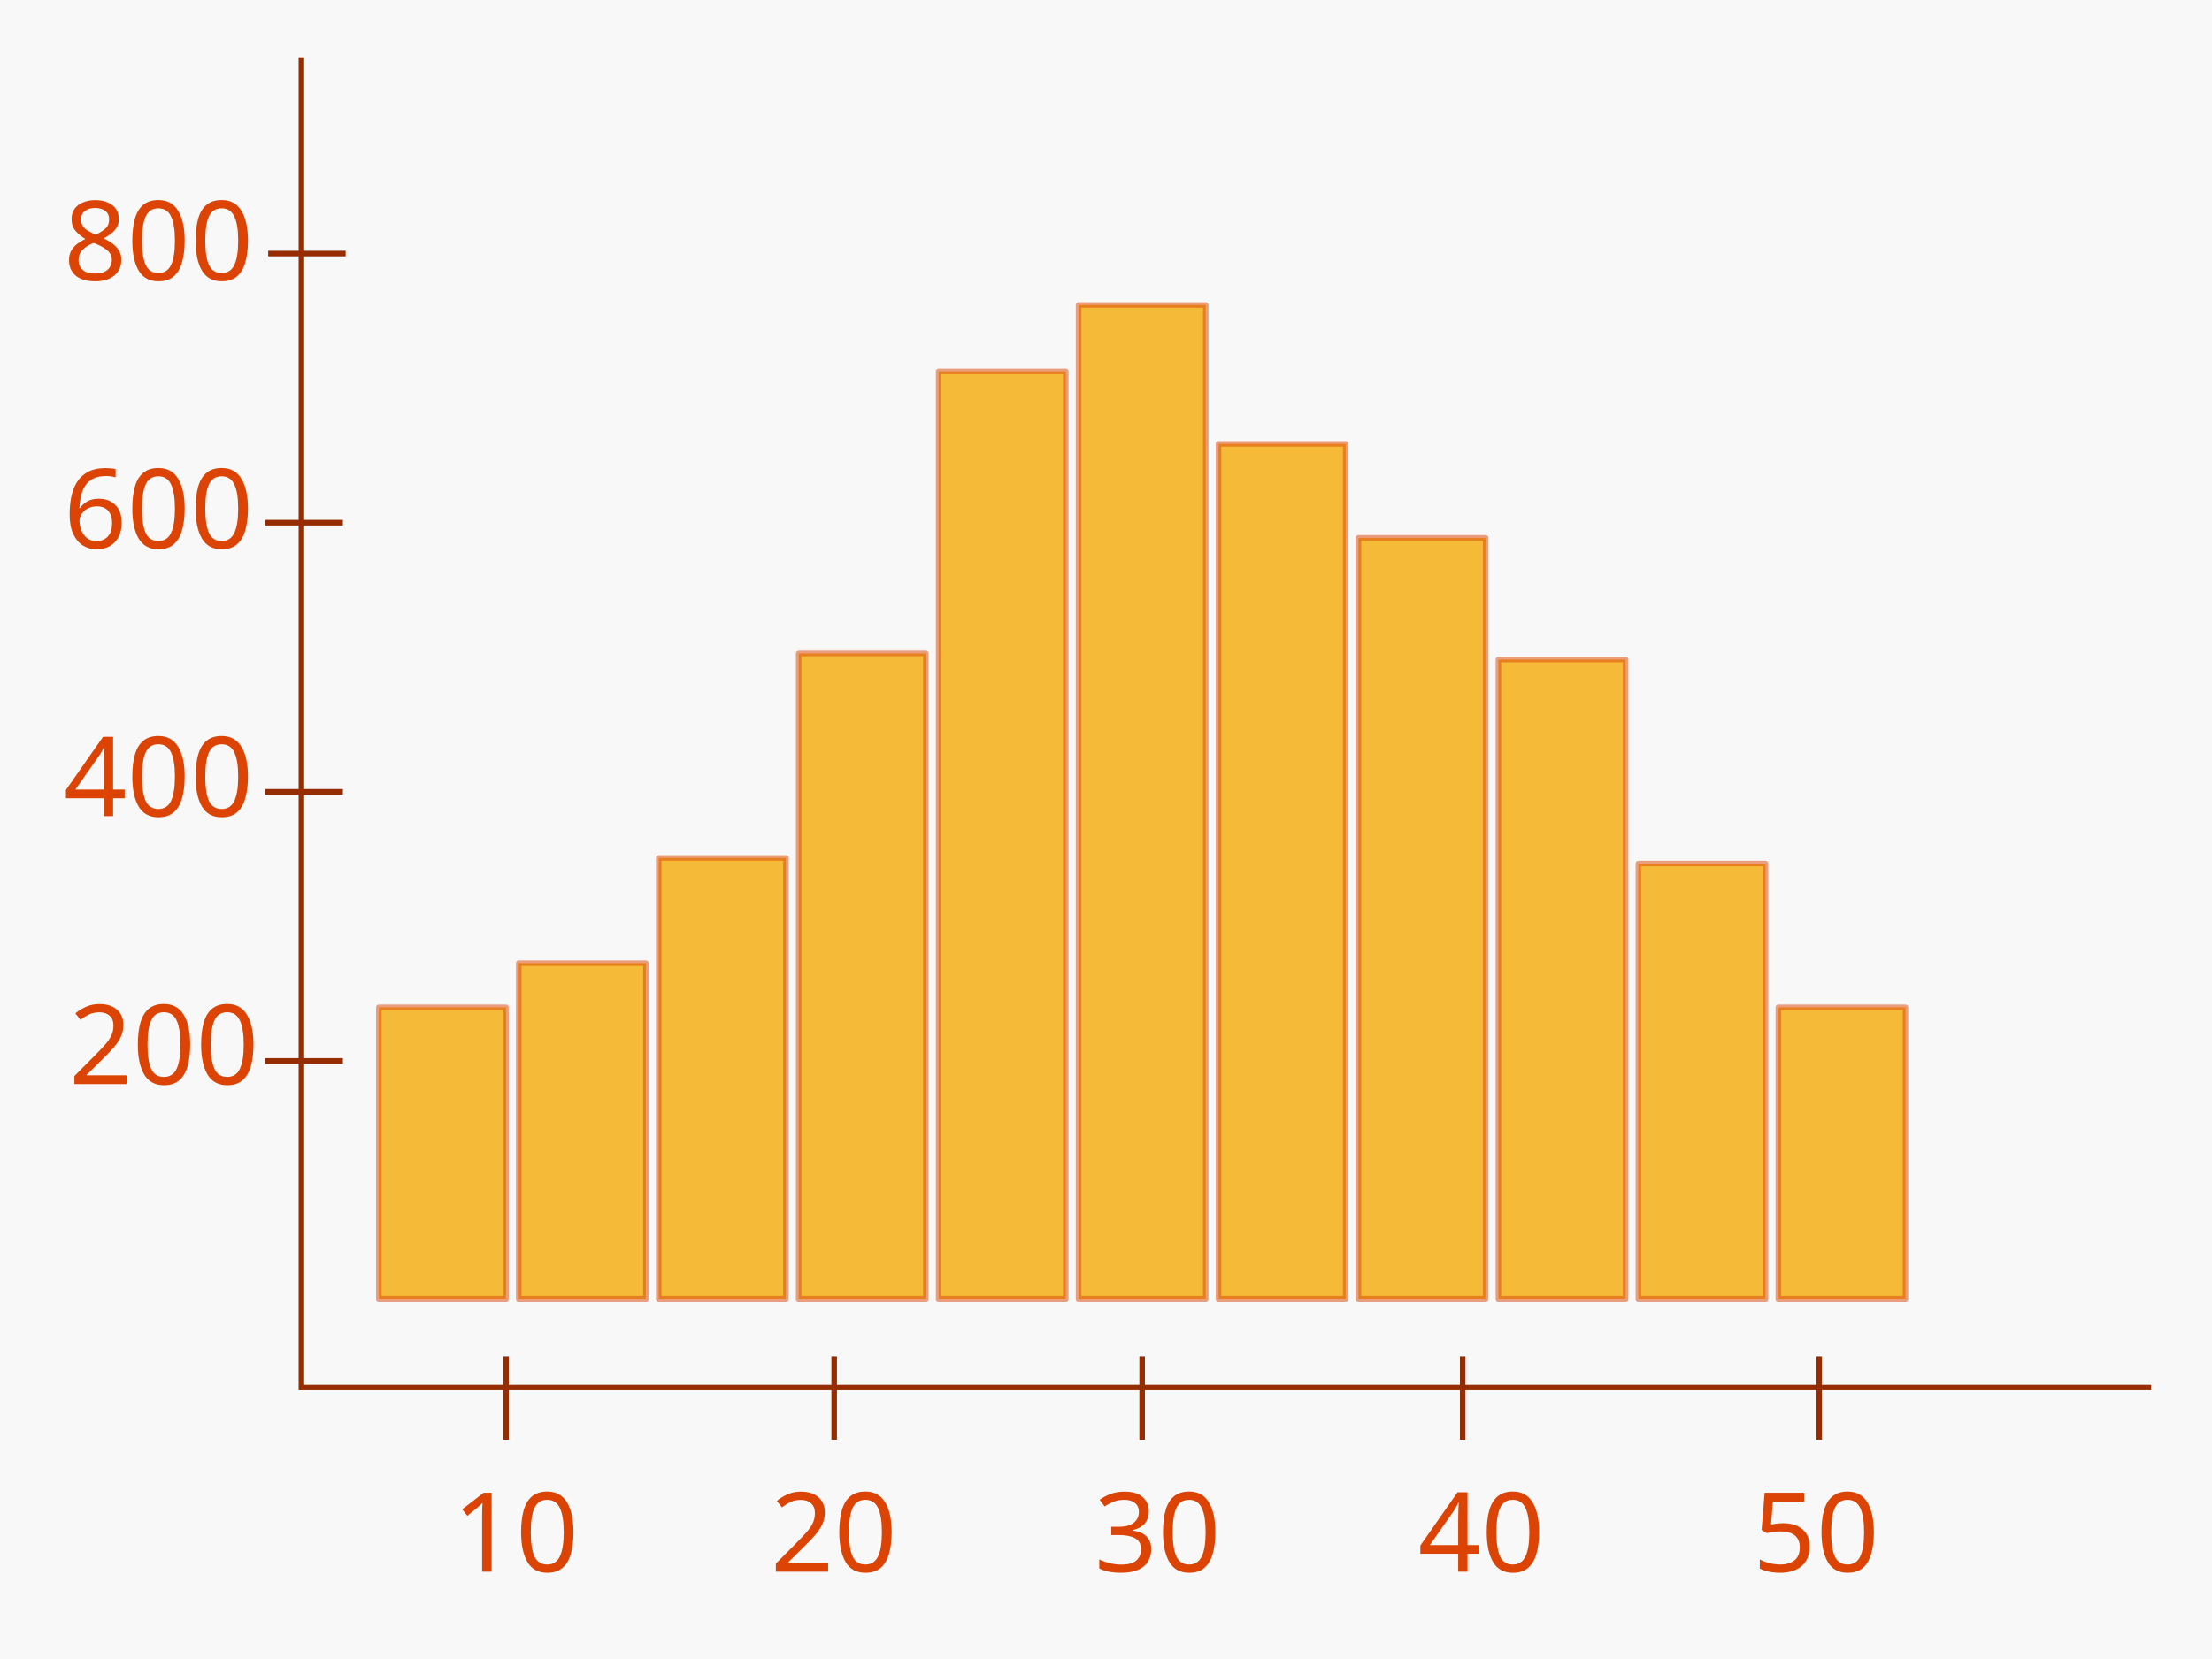
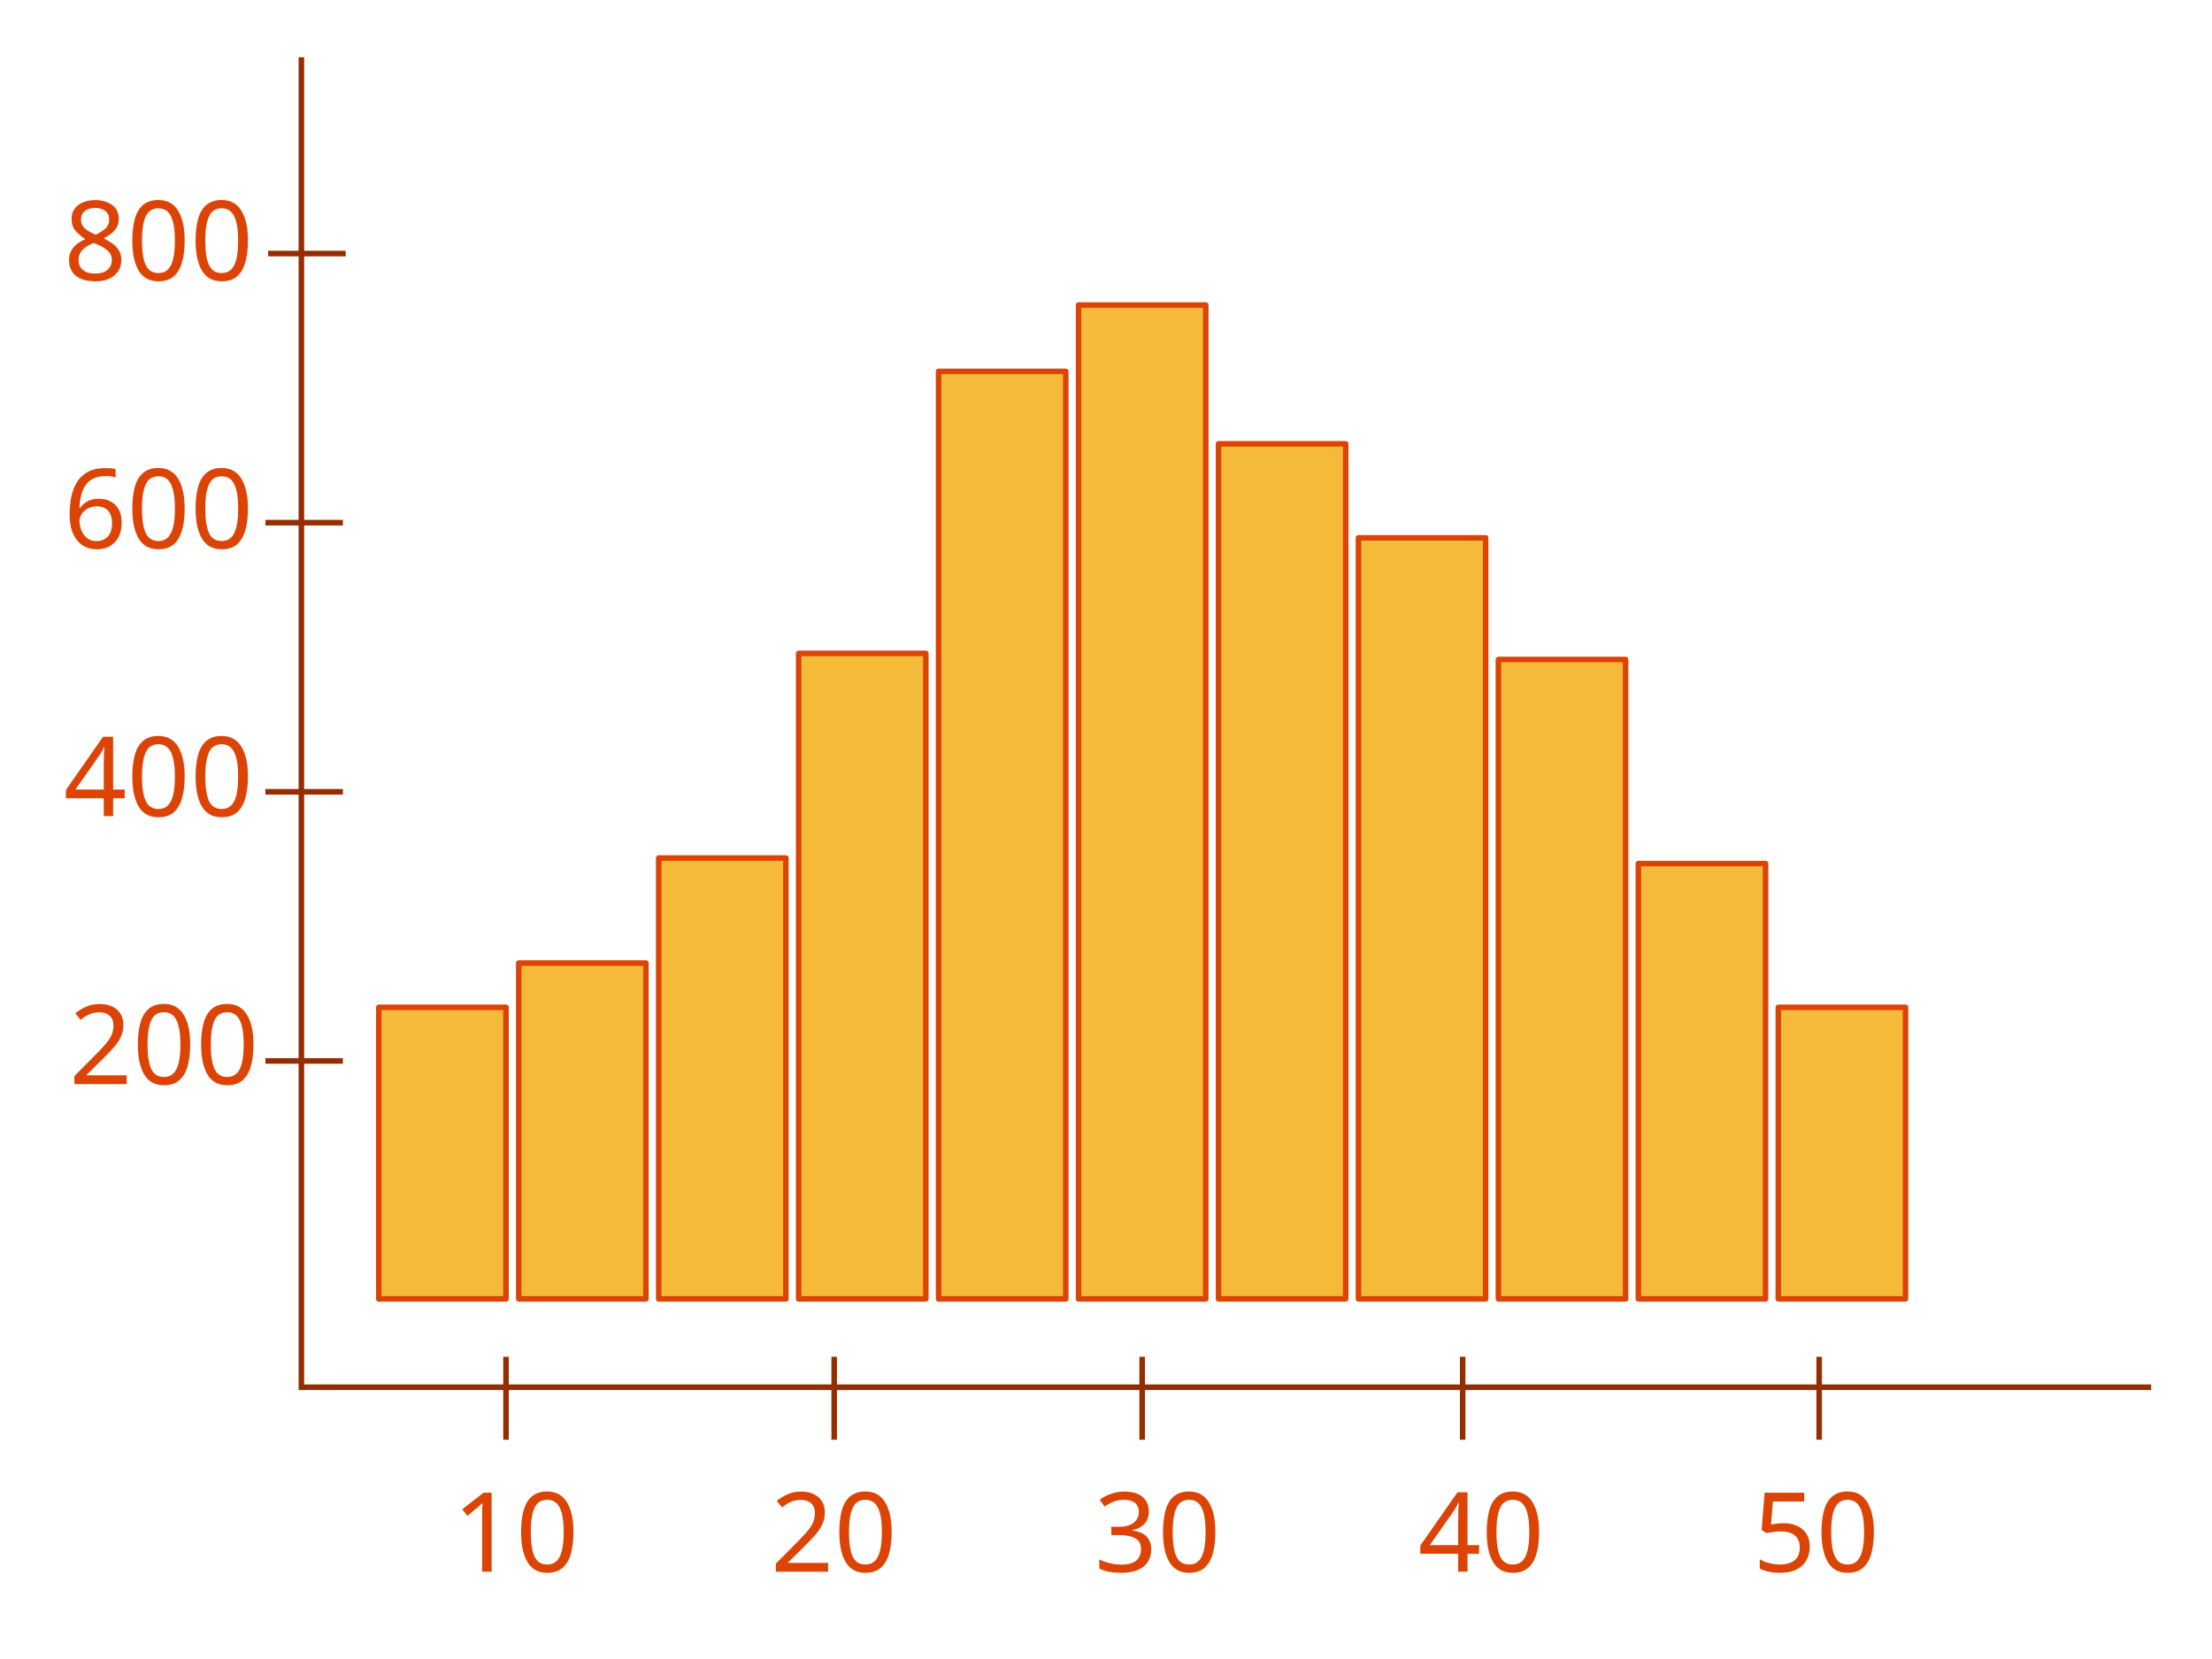
<svg xmlns="http://www.w3.org/2000/svg" style="isolation:isolate" viewBox="0 0 400 300" width="400" height="300">
  <defs>
-     <clipPath id="_clipPath_w1vQszepM6hhwrYJ3hp5lbT8AEBOFdGe">
+     <clipPath id="_clipPath_8F3QjREnXS1Pw00MgydQDNCfDyZe8gBX">
      <rect width="400" height="300" />
    </clipPath>
  </defs>
-   <g clip-path="url(#_clipPath_w1vQszepM6hhwrYJ3hp5lbT8AEBOFdGe)">
-     <rect width="400" height="300" style="fill:rgb(248,248,248)" />
-     <g transform="matrix(1,0,0,1,12.5,176.683)">
-       <text transform="matrix(1,0,0,1,0,19.36)" style="font-family:&quot;Magra&quot;;font-weight:400;font-size:20px;font-style:normal;fill:#dc4405;stroke:none;">200</text>
+   <g clip-path="url(#_clipPath_8F3QjREnXS1Pw00MgydQDNCfDyZe8gBX)">
+     <clipPath id="_clipPath_whvAUTkbagv8WxTGBiGNCav2a0qi75pz">
+       <rect x="0" y="0" width="400" height="300" transform="matrix(1,0,0,1,0,0)" fill="rgb(255,255,255)" />
+     </clipPath>
+     <g clip-path="url(#_clipPath_whvAUTkbagv8WxTGBiGNCav2a0qi75pz)">
+       <g id="Group">
+         <g opacity="0">
+           <rect x="0" y="0" width="400" height="300" transform="matrix(1,0,0,1,0,0)" fill="rgb(248,248,248)" />
+         </g>
+         <g id="Group">
+           <g transform="matrix(1,0,0,1,12.5,176.683)">
+             <text transform="matrix(1,0,0,1,0,19.36)" style="font-family:&quot;Magra&quot;;font-weight:400;font-size:20px;font-style:normal;fill:#DC4405;stroke:none;">200</text>
+           </g>
+         </g>
+         <g id="Group">
+           <g transform="matrix(1,0,0,1,81.807,264.85)">
+             <text transform="matrix(1,0,0,1,0,19.36)" style="font-family:&quot;Magra&quot;;font-weight:400;font-size:20px;font-style:normal;fill:#DC4405;stroke:none;">10</text>
+           </g>
+         </g>
+         <g id="Group">
+           <g transform="matrix(1,0,0,1,139.346,264.85)">
+             <text transform="matrix(1,0,0,1,0,19.36)" style="font-family:&quot;Magra&quot;;font-weight:400;font-size:20px;font-style:normal;fill:#DC4405;stroke:none;">20</text>
+           </g>
+         </g>
+         <g id="Group">
+           <g transform="matrix(1,0,0,1,197.884,264.85)">
+             <text transform="matrix(1,0,0,1,0,19.36)" style="font-family:&quot;Magra&quot;;font-weight:400;font-size:20px;font-style:normal;fill:#DC4405;stroke:none;">30</text>
+           </g>
+         </g>
+         <g id="Group">
+           <g transform="matrix(1,0,0,1,256.422,264.85)">
+             <text transform="matrix(1,0,0,1,0,19.36)" style="font-family:&quot;Magra&quot;;font-weight:400;font-size:20px;font-style:normal;fill:#DC4405;stroke:none;">40</text>
+           </g>
+         </g>
+         <g id="Group">
+           <g transform="matrix(1,0,0,1,316.96,264.85)">
+             <text transform="matrix(1,0,0,1,0,19.36)" style="font-family:&quot;Magra&quot;;font-weight:400;font-size:20px;font-style:normal;fill:#DC4405;stroke:none;">50</text>
+           </g>
+         </g>
+         <rect x="68.5" y="182.154" width="23" height="52.725" transform="matrix(1,0,0,1,0,0)" fill="rgb(244,186,56)" vector-effect="non-scaling-stroke" stroke-width="1" stroke="rgb(220,68,5)" stroke-opacity="50" stroke-linejoin="round" stroke-linecap="butt" stroke-miterlimit="1.414" />
+         <rect x="93.807" y="174.154" width="23" height="60.725" transform="matrix(1,0,0,1,0,0)" fill="rgb(244,186,56)" vector-effect="non-scaling-stroke" stroke-width="1" stroke="rgb(220,68,5)" stroke-opacity="50" stroke-linejoin="round" stroke-linecap="butt" stroke-miterlimit="1.414" />
+         <rect x="119.115" y="155.154" width="23" height="79.725" transform="matrix(1,0,0,1,0,0)" fill="rgb(244,186,56)" vector-effect="non-scaling-stroke" stroke-width="1" stroke="rgb(220,68,5)" stroke-opacity="50" stroke-linejoin="round" stroke-linecap="butt" stroke-miterlimit="1.414" />
+         <rect x="144.422" y="118.154" width="23" height="116.725" transform="matrix(1,0,0,1,0,0)" fill="rgb(244,186,56)" vector-effect="non-scaling-stroke" stroke-width="1" stroke="rgb(220,68,5)" stroke-opacity="50" stroke-linejoin="round" stroke-linecap="butt" stroke-miterlimit="1.414" />
+         <rect x="169.73" y="67.154" width="23" height="167.725" transform="matrix(1,0,0,1,0,0)" fill="rgb(244,186,56)" vector-effect="non-scaling-stroke" stroke-width="1" stroke="rgb(220,68,5)" stroke-opacity="50" stroke-linejoin="round" stroke-linecap="butt" stroke-miterlimit="1.414" />
+         <rect x="195.037" y="55.154" width="23" height="179.725" transform="matrix(1,0,0,1,0,0)" fill="rgb(244,186,56)" vector-effect="non-scaling-stroke" stroke-width="1" stroke="rgb(220,68,5)" stroke-opacity="50" stroke-linejoin="round" stroke-linecap="butt" stroke-miterlimit="1.414" />
+         <rect x="220.345" y="80.255" width="23" height="154.624" transform="matrix(1,0,0,1,0,0)" fill="rgb(244,186,56)" vector-effect="non-scaling-stroke" stroke-width="1" stroke="rgb(220,68,5)" stroke-opacity="50" stroke-linejoin="round" stroke-linecap="butt" stroke-miterlimit="1.414" />
+         <rect x="245.652" y="97.255" width="23" height="137.624" transform="matrix(1,0,0,1,0,0)" fill="rgb(244,186,56)" vector-effect="non-scaling-stroke" stroke-width="1" stroke="rgb(220,68,5)" stroke-opacity="50" stroke-linejoin="round" stroke-linecap="butt" stroke-miterlimit="1.414" />
+         <rect x="270.96" y="119.255" width="23" height="115.624" transform="matrix(1,0,0,1,0,0)" fill="rgb(244,186,56)" vector-effect="non-scaling-stroke" stroke-width="1" stroke="rgb(220,68,5)" stroke-opacity="50" stroke-linejoin="round" stroke-linecap="butt" stroke-miterlimit="1.414" />
+         <rect x="296.267" y="156.162" width="23" height="78.717" transform="matrix(1,0,0,1,0,0)" fill="rgb(244,186,56)" vector-effect="non-scaling-stroke" stroke-width="1" stroke="rgb(220,68,5)" stroke-opacity="50" stroke-linejoin="round" stroke-linecap="butt" stroke-miterlimit="1.414" />
+         <rect x="321.575" y="182.154" width="23" height="52.725" transform="matrix(1,0,0,1,0,0)" fill="rgb(244,186,56)" vector-effect="non-scaling-stroke" stroke-width="1" stroke="rgb(220,68,5)" stroke-opacity="50" stroke-linejoin="round" stroke-linecap="butt" stroke-miterlimit="1.414" />
+         <path d=" M 54.5 10.85 L 54.5 250.85 L 388.5 250.85" fill="none" vector-effect="non-scaling-stroke" stroke-width="1" stroke="rgb(149,45,0)" stroke-opacity="100" stroke-linejoin="miter" stroke-linecap="square" stroke-miterlimit="3" />
+         <g id="Group">
+           <g transform="matrix(1,0,0,1,11.5,128.224)">
+             <text transform="matrix(1,0,0,1,0,19.36)" style="font-family:&quot;Magra&quot;;font-weight:400;font-size:20px;font-style:normal;fill:#DC4405;stroke:none;">400</text>
+           </g>
+         </g>
+         <g id="Group">
+           <g transform="matrix(1,0,0,1,11.5,31.308)">
+             <text transform="matrix(1,0,0,1,0,19.36)" style="font-family:&quot;Magra&quot;;font-weight:400;font-size:20px;font-style:normal;fill:#DC4405;stroke:none;">800</text>
+           </g>
+         </g>
+         <g id="Group">
+           <g transform="matrix(1,0,0,1,11.5,79.766)">
+             <text transform="matrix(1,0,0,1,0,19.36)" style="font-family:&quot;Magra&quot;;font-weight:400;font-size:20px;font-style:normal;fill:#DC4405;stroke:none;">600</text>
+           </g>
+         </g>
+         <line x1="62" y1="45.85" x2="49" y2="45.85" vector-effect="non-scaling-stroke" stroke-width="1.01" stroke="rgb(149,45,0)" stroke-opacity="100" stroke-linejoin="miter" stroke-linecap="square" stroke-miterlimit="3" />
+         <line x1="61.5" y1="94.517" x2="48.5" y2="94.517" vector-effect="non-scaling-stroke" stroke-width="1.01" stroke="rgb(149,45,0)" stroke-opacity="100" stroke-linejoin="miter" stroke-linecap="square" stroke-miterlimit="3" />
+         <line x1="61.5" y1="143.183" x2="48.5" y2="143.183" vector-effect="non-scaling-stroke" stroke-width="1.01" stroke="rgb(149,45,0)" stroke-opacity="100" stroke-linejoin="miter" stroke-linecap="square" stroke-miterlimit="3" />
+         <line x1="61.5" y1="191.85" x2="48.5" y2="191.85" vector-effect="non-scaling-stroke" stroke-width="1.01" stroke="rgb(149,45,0)" stroke-opacity="100" stroke-linejoin="miter" stroke-linecap="square" stroke-miterlimit="3" />
+         <line x1="91.5" y1="259.85" x2="91.5" y2="245.85" vector-effect="non-scaling-stroke" stroke-width="1" stroke="rgb(149,45,0)" stroke-opacity="100" stroke-linejoin="miter" stroke-linecap="square" stroke-miterlimit="3" />
+         <line x1="150.846" y1="259.85" x2="150.846" y2="245.85" vector-effect="non-scaling-stroke" stroke-width="1" stroke="rgb(149,45,0)" stroke-opacity="100" stroke-linejoin="miter" stroke-linecap="square" stroke-miterlimit="3" />
+         <line x1="206.537" y1="259.85" x2="206.537" y2="245.85" vector-effect="non-scaling-stroke" stroke-width="1" stroke="rgb(149,45,0)" stroke-opacity="100" stroke-linejoin="miter" stroke-linecap="square" stroke-miterlimit="3" />
+         <line x1="264.5" y1="259.85" x2="264.5" y2="245.85" vector-effect="non-scaling-stroke" stroke-width="1" stroke="rgb(149,45,0)" stroke-opacity="100" stroke-linejoin="miter" stroke-linecap="square" stroke-miterlimit="3" />
+         <line x1="328.96" y1="259.85" x2="328.96" y2="245.85" vector-effect="non-scaling-stroke" stroke-width="1" stroke="rgb(149,45,0)" stroke-opacity="100" stroke-linejoin="miter" stroke-linecap="square" stroke-miterlimit="3" />
+       </g>
    </g>
-     <g transform="matrix(1,0,0,1,81.807,264.85)">
-       <text transform="matrix(1,0,0,1,0,19.36)" style="font-family:&quot;Magra&quot;;font-weight:400;font-size:20px;font-style:normal;fill:#dc4405;stroke:none;">10</text>
-     </g>
-     <g transform="matrix(1,0,0,1,139.346,264.85)">
-       <text transform="matrix(1,0,0,1,0,19.36)" style="font-family:&quot;Magra&quot;;font-weight:400;font-size:20px;font-style:normal;fill:#dc4405;stroke:none;">20</text>
-     </g>
-     <g transform="matrix(1,0,0,1,197.884,264.85)">
-       <text transform="matrix(1,0,0,1,0,19.36)" style="font-family:&quot;Magra&quot;;font-weight:400;font-size:20px;font-style:normal;fill:#dc4405;stroke:none;">30</text>
-     </g>
-     <g transform="matrix(1,0,0,1,256.422,264.85)">
-       <text transform="matrix(1,0,0,1,0,19.36)" style="font-family:&quot;Magra&quot;;font-weight:400;font-size:20px;font-style:normal;fill:#dc4405;stroke:none;">40</text>
-     </g>
-     <g transform="matrix(1,0,0,1,316.96,264.85)">
-       <text transform="matrix(1,0,0,1,0,19.36)" style="font-family:&quot;Magra&quot;;font-weight:400;font-size:20px;font-style:normal;fill:#dc4405;stroke:none;">50</text>
-     </g>
-     <rect x="68.5" y="182.154" width="23" height="52.725" transform="matrix(1,0,0,1,0,0)" fill="rgb(244,186,56)" vector-effect="non-scaling-stroke" stroke-width="1" stroke="rgb(220,68,5)" stroke-opacity="0.5" stroke-linejoin="round" stroke-linecap="butt" stroke-miterlimit="1.414" />
-     <rect x="93.807" y="174.154" width="23" height="60.725" transform="matrix(1,0,0,1,0,0)" fill="rgb(244,186,56)" vector-effect="non-scaling-stroke" stroke-width="1" stroke="rgb(220,68,5)" stroke-opacity="0.5" stroke-linejoin="round" stroke-linecap="butt" stroke-miterlimit="1.414" />
-     <rect x="119.115" y="155.154" width="23" height="79.725" transform="matrix(1,0,0,1,0,0)" fill="rgb(244,186,56)" vector-effect="non-scaling-stroke" stroke-width="1" stroke="rgb(220,68,5)" stroke-opacity="0.5" stroke-linejoin="round" stroke-linecap="butt" stroke-miterlimit="1.414" />
-     <rect x="144.422" y="118.154" width="23" height="116.725" transform="matrix(1,0,0,1,0,0)" fill="rgb(244,186,56)" vector-effect="non-scaling-stroke" stroke-width="1" stroke="rgb(220,68,5)" stroke-opacity="0.5" stroke-linejoin="round" stroke-linecap="butt" stroke-miterlimit="1.414" />
-     <rect x="169.73" y="67.154" width="23" height="167.725" transform="matrix(1,0,0,1,0,0)" fill="rgb(244,186,56)" vector-effect="non-scaling-stroke" stroke-width="1" stroke="rgb(220,68,5)" stroke-opacity="0.5" stroke-linejoin="round" stroke-linecap="butt" stroke-miterlimit="1.414" />
-     <rect x="195.037" y="55.154" width="23" height="179.725" transform="matrix(1,0,0,1,0,0)" fill="rgb(244,186,56)" vector-effect="non-scaling-stroke" stroke-width="1" stroke="rgb(220,68,5)" stroke-opacity="0.5" stroke-linejoin="round" stroke-linecap="butt" stroke-miterlimit="1.414" />
-     <rect x="220.345" y="80.255" width="23" height="154.624" transform="matrix(1,0,0,1,0,0)" fill="rgb(244,186,56)" vector-effect="non-scaling-stroke" stroke-width="1" stroke="rgb(220,68,5)" stroke-opacity="0.5" stroke-linejoin="round" stroke-linecap="butt" stroke-miterlimit="1.414" />
-     <rect x="245.652" y="97.255" width="23" height="137.624" transform="matrix(1,0,0,1,0,0)" fill="rgb(244,186,56)" vector-effect="non-scaling-stroke" stroke-width="1" stroke="rgb(220,68,5)" stroke-opacity="0.5" stroke-linejoin="round" stroke-linecap="butt" stroke-miterlimit="1.414" />
-     <rect x="270.96" y="119.255" width="23" height="115.624" transform="matrix(1,0,0,1,0,0)" fill="rgb(244,186,56)" vector-effect="non-scaling-stroke" stroke-width="1" stroke="rgb(220,68,5)" stroke-opacity="0.5" stroke-linejoin="round" stroke-linecap="butt" stroke-miterlimit="1.414" />
-     <rect x="296.267" y="156.162" width="23" height="78.717" transform="matrix(1,0,0,1,0,0)" fill="rgb(244,186,56)" vector-effect="non-scaling-stroke" stroke-width="1" stroke="rgb(220,68,5)" stroke-opacity="0.5" stroke-linejoin="round" stroke-linecap="butt" stroke-miterlimit="1.414" />
-     <rect x="321.575" y="182.154" width="23" height="52.725" transform="matrix(1,0,0,1,0,0)" fill="rgb(244,186,56)" vector-effect="non-scaling-stroke" stroke-width="1" stroke="rgb(220,68,5)" stroke-opacity="0.5" stroke-linejoin="round" stroke-linecap="butt" stroke-miterlimit="1.414" />
-     <path d=" M 54.5 10.85 L 54.5 250.85 L 388.5 250.85" fill="none" vector-effect="non-scaling-stroke" stroke-width="1" stroke="rgb(149,45,0)" stroke-linejoin="miter" stroke-linecap="square" stroke-miterlimit="3" />
-     <g transform="matrix(1,0,0,1,11.5,128.224)">
-       <text transform="matrix(1,0,0,1,0,19.36)" style="font-family:&quot;Magra&quot;;font-weight:400;font-size:20px;font-style:normal;fill:#dc4405;stroke:none;">400</text>
-     </g>
-     <g transform="matrix(1,0,0,1,11.5,31.308)">
-       <text transform="matrix(1,0,0,1,0,19.36)" style="font-family:&quot;Magra&quot;;font-weight:400;font-size:20px;font-style:normal;fill:#dc4405;stroke:none;">800</text>
-     </g>
-     <g transform="matrix(1,0,0,1,11.5,79.766)">
-       <text transform="matrix(1,0,0,1,0,19.36)" style="font-family:&quot;Magra&quot;;font-weight:400;font-size:20px;font-style:normal;fill:#dc4405;stroke:none;">600</text>
-     </g>
-     <line x1="62" y1="45.85" x2="49" y2="45.85" vector-effect="non-scaling-stroke" stroke-width="1.01" stroke="rgb(149,45,0)" stroke-linejoin="miter" stroke-linecap="square" stroke-miterlimit="3" />
-     <line x1="61.5" y1="94.517" x2="48.5" y2="94.517" vector-effect="non-scaling-stroke" stroke-width="1.01" stroke="rgb(149,45,0)" stroke-linejoin="miter" stroke-linecap="square" stroke-miterlimit="3" />
-     <line x1="61.5" y1="143.183" x2="48.5" y2="143.183" vector-effect="non-scaling-stroke" stroke-width="1.01" stroke="rgb(149,45,0)" stroke-linejoin="miter" stroke-linecap="square" stroke-miterlimit="3" />
-     <line x1="61.5" y1="191.85" x2="48.5" y2="191.85" vector-effect="non-scaling-stroke" stroke-width="1.01" stroke="rgb(149,45,0)" stroke-linejoin="miter" stroke-linecap="square" stroke-miterlimit="3" />
-     <line x1="91.5" y1="259.85" x2="91.5" y2="245.85" vector-effect="non-scaling-stroke" stroke-width="1" stroke="rgb(149,45,0)" stroke-linejoin="miter" stroke-linecap="square" stroke-miterlimit="3" />
-     <line x1="150.846" y1="259.85" x2="150.846" y2="245.85" vector-effect="non-scaling-stroke" stroke-width="1" stroke="rgb(149,45,0)" stroke-linejoin="miter" stroke-linecap="square" stroke-miterlimit="3" />
-     <line x1="206.537" y1="259.85" x2="206.537" y2="245.85" vector-effect="non-scaling-stroke" stroke-width="1" stroke="rgb(149,45,0)" stroke-linejoin="miter" stroke-linecap="square" stroke-miterlimit="3" />
-     <line x1="264.5" y1="259.85" x2="264.5" y2="245.85" vector-effect="non-scaling-stroke" stroke-width="1" stroke="rgb(149,45,0)" stroke-linejoin="miter" stroke-linecap="square" stroke-miterlimit="3" />
-     <line x1="328.96" y1="259.85" x2="328.96" y2="245.85" vector-effect="non-scaling-stroke" stroke-width="1" stroke="rgb(149,45,0)" stroke-linejoin="miter" stroke-linecap="square" stroke-miterlimit="3" />
  </g>
</svg>
